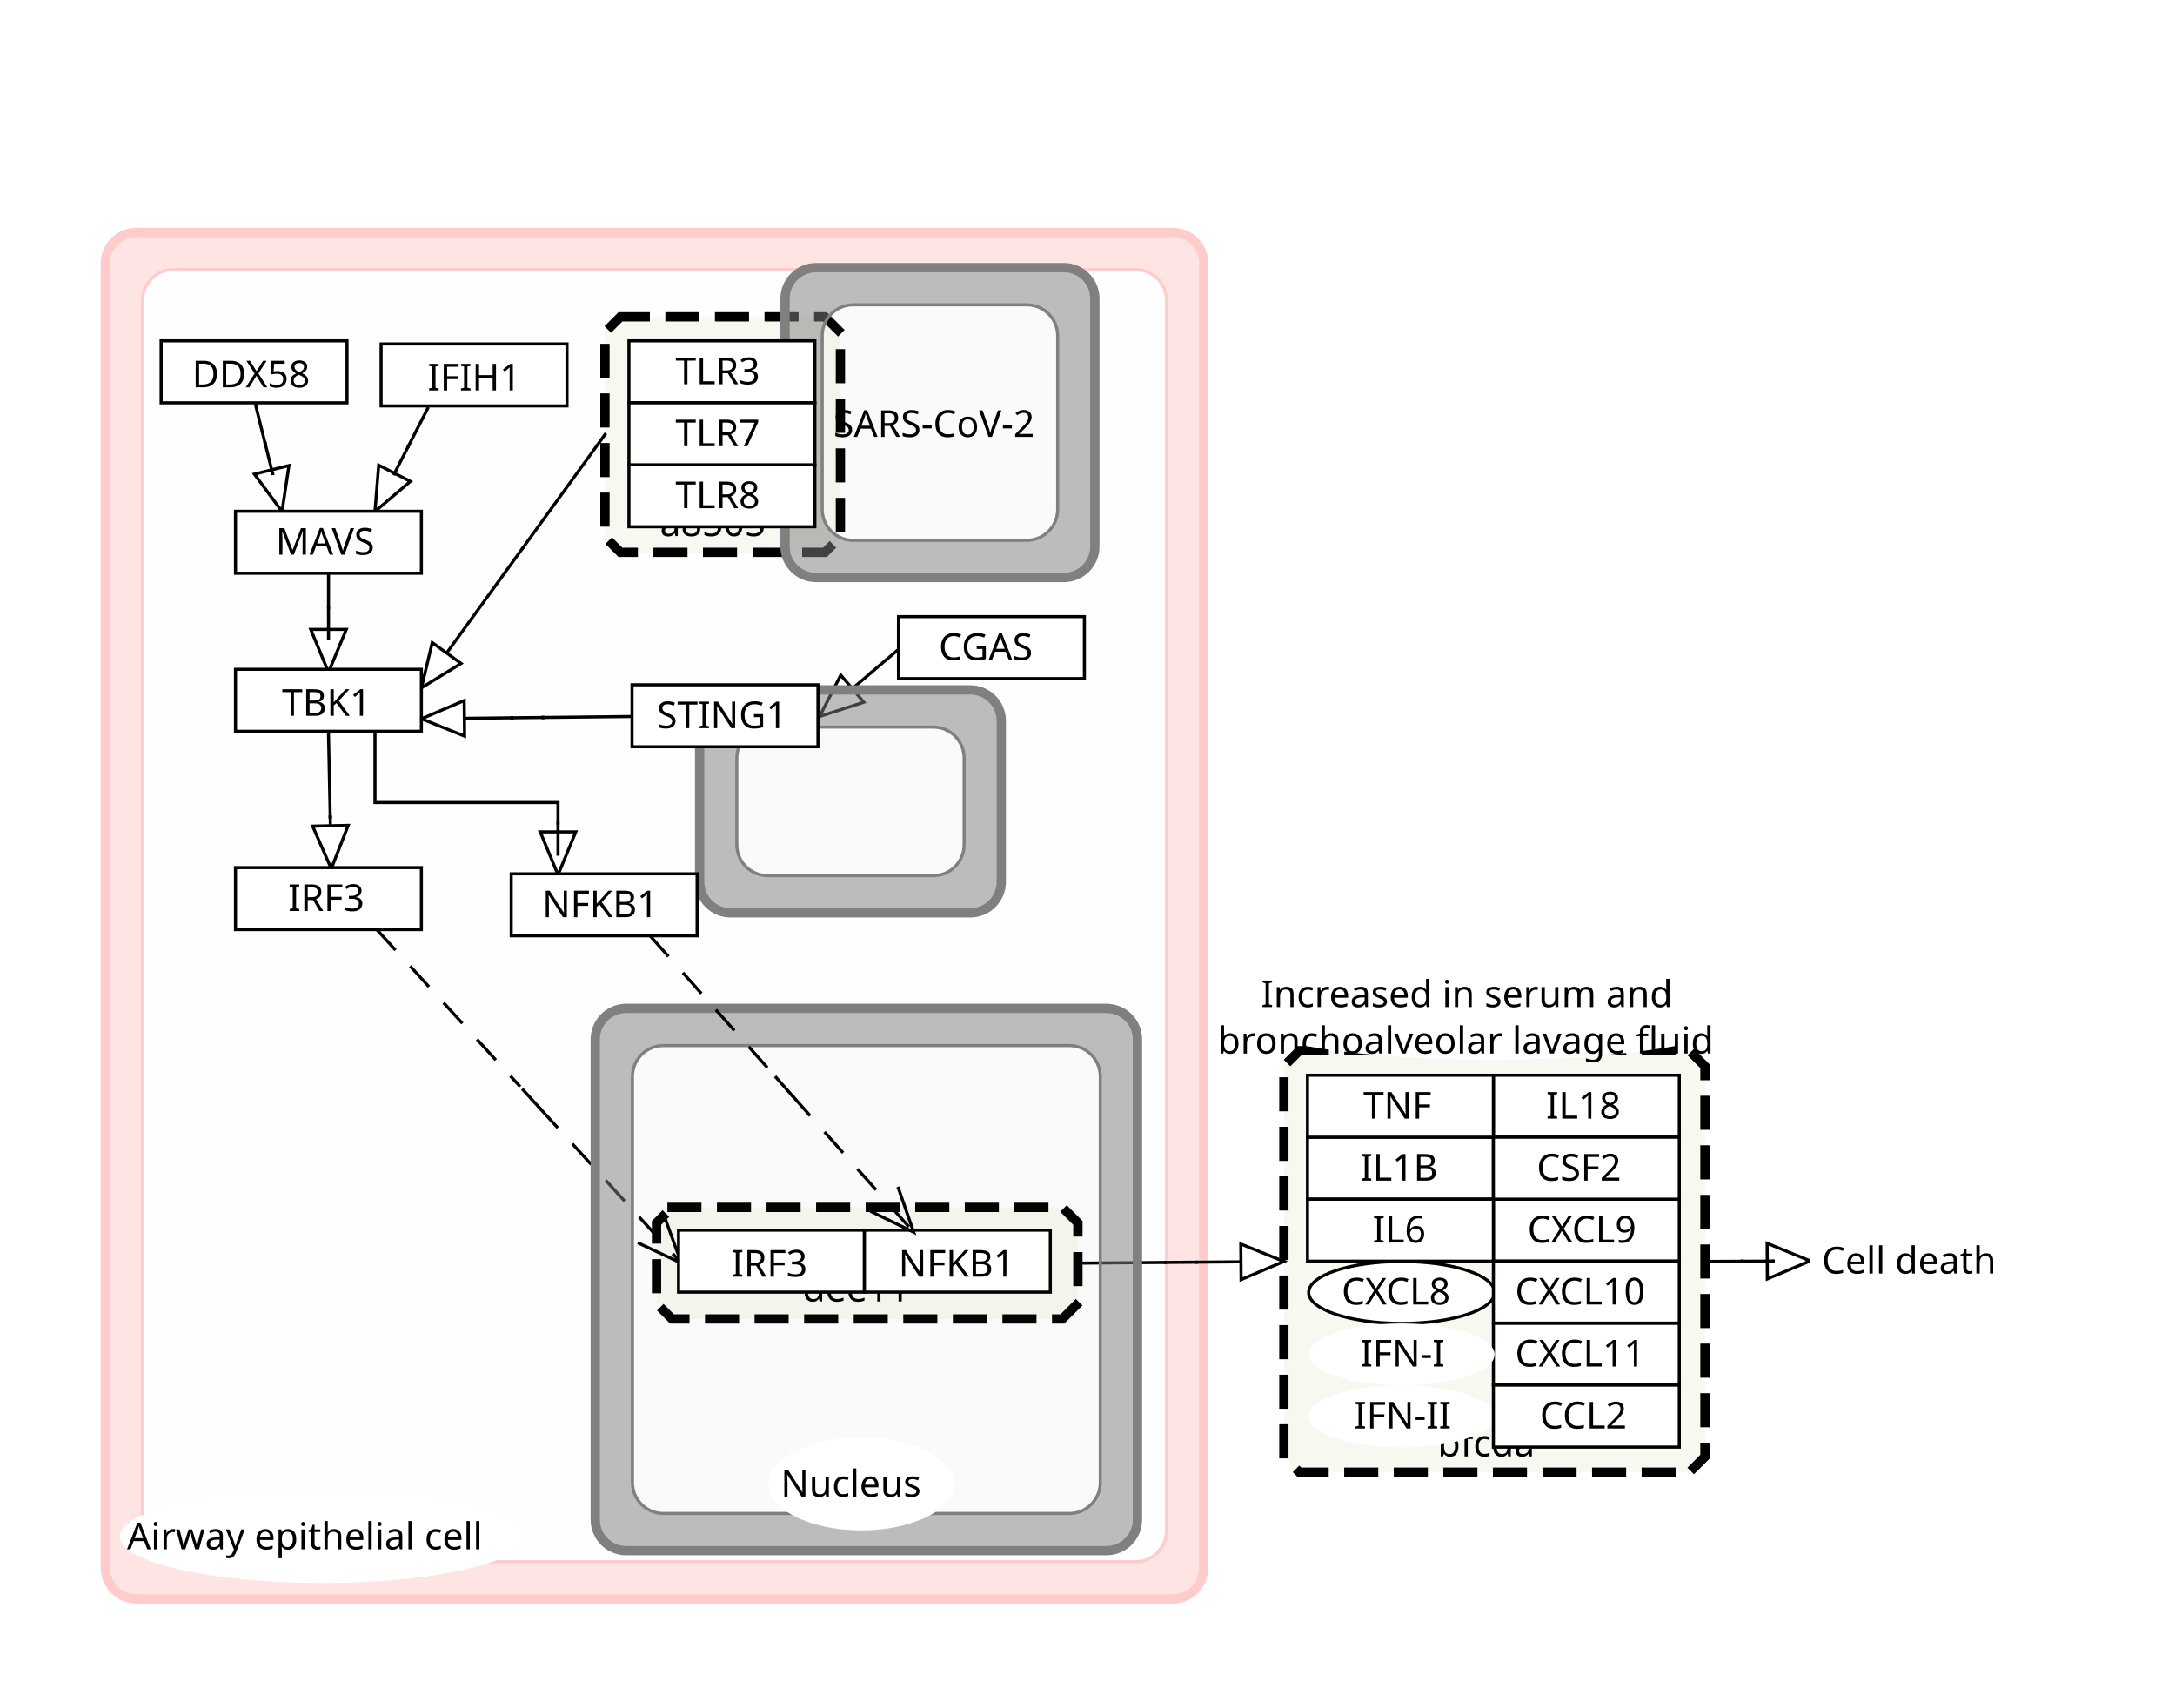
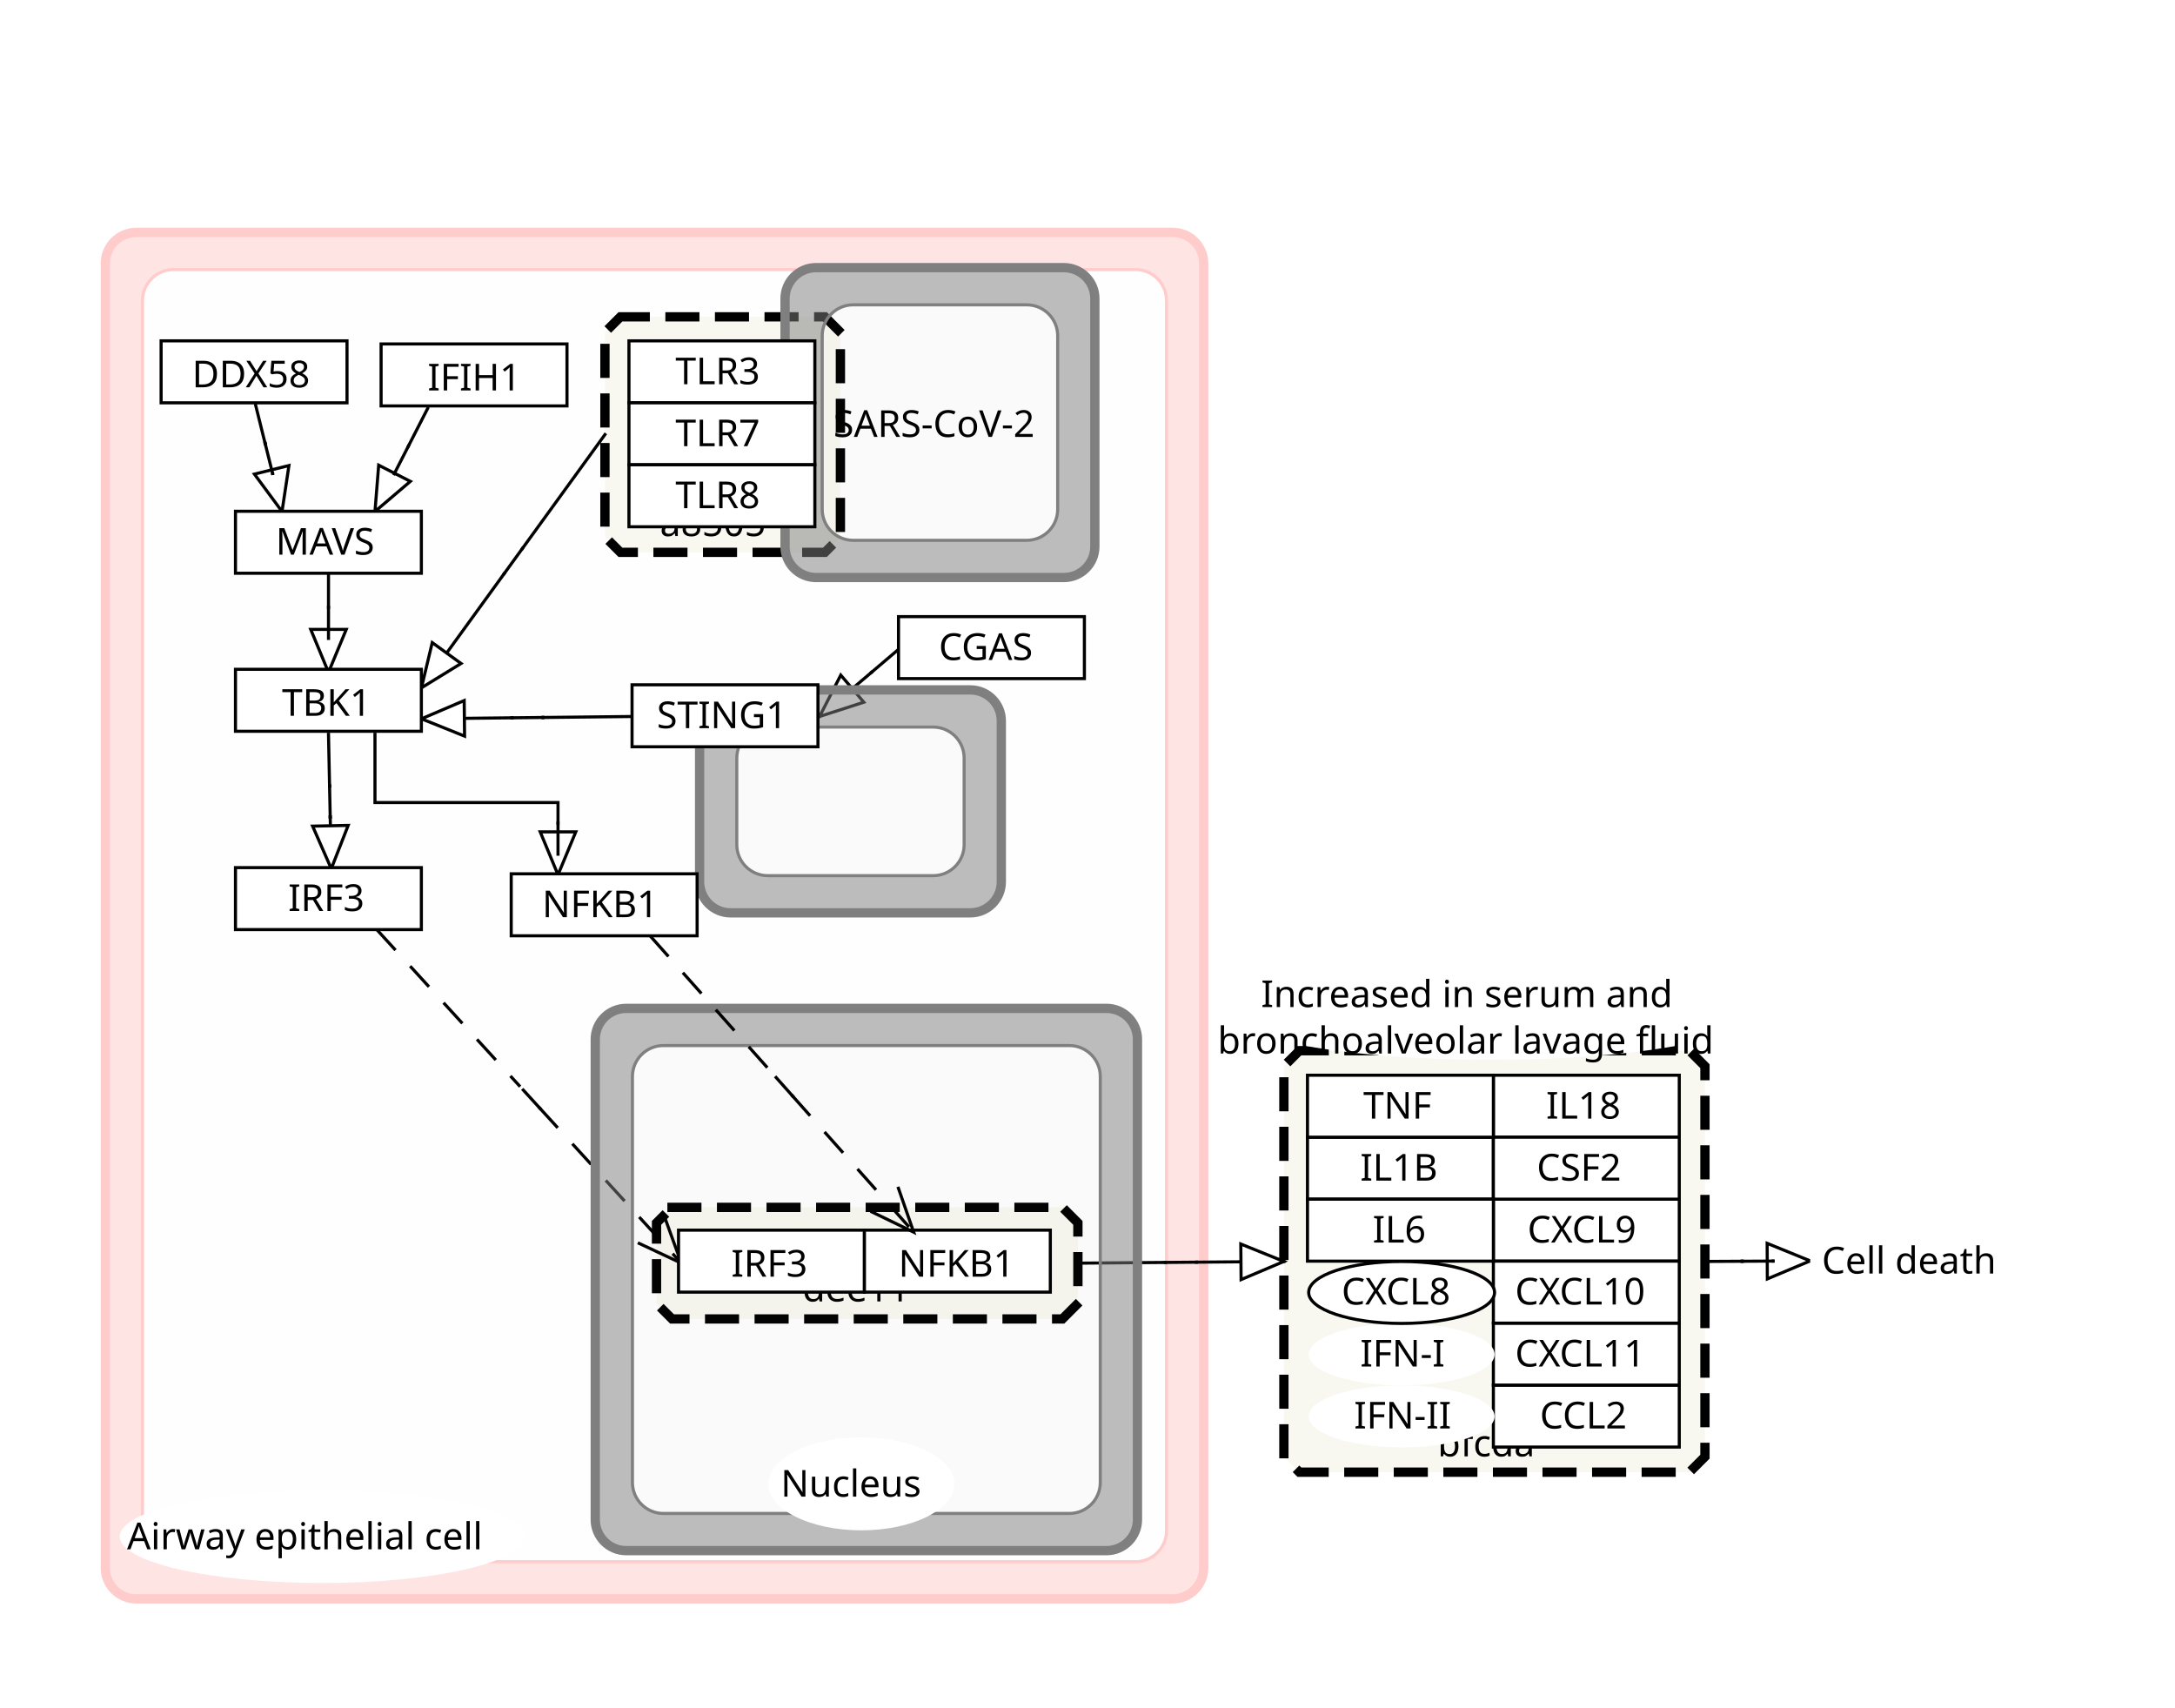
<svg xmlns="http://www.w3.org/2000/svg" fill-opacity="1" color-rendering="auto" color-interpolation="auto" text-rendering="auto" stroke="black" stroke-linecap="square" stroke-miterlimit="10" shape-rendering="auto" stroke-opacity="1" fill="black" stroke-dasharray="none" font-weight="normal" stroke-width="1" viewBox="0 0 702 551" font-family="'Dialog'" font-style="normal" stroke-linejoin="miter" font-size="12px" stroke-dashoffset="0" image-rendering="auto">
  <defs id="genericDefs" />
  <g />
  <defs id="genericDefs" />
  <g>
    <g fill="white" text-rendering="geometricPrecision" color-interpolation="linearRGB" color-rendering="optimizeQuality" stroke="white" image-rendering="optimizeQuality">
      <rect x="-1" width="704" height="553" y="-1" stroke="none" />
    </g>
    <g fill-opacity="0.031" fill="rgb(255,204,204)" text-rendering="geometricPrecision" color-rendering="optimizeQuality" image-rendering="optimizeQuality" stroke="rgb(255,204,204)" color-interpolation="linearRGB" stroke-opacity="0.031">
      <rect x="34" y="75" width="354.5" rx="10" ry="10" height="441" stroke="none" />
      <rect x="34" y="75" fill-opacity="1" fill="none" width="354.5" rx="10" ry="10" height="441" stroke-width="3" stroke-opacity="1" />
      <rect x="46" y="87" fill-opacity="1" fill="none" width="330.5" rx="10" ry="10" height="417" stroke-opacity="1" />
      <path d="M366.5 87 C372.023 87 376.5 91.477 376.5 97 L376.5 494 C376.5 499.523 372.023 504 366.5 504 L56 504 C50.477 504 46 499.523 46 494 L46 97 C46 91.477 50.477 87 56 87 ZM44 75 C38.477 75 34 79.477 34 85 L34 506 C34 511.523 38.477 516 44 516 L378.5 516 C384.023 516 388.5 511.523 388.5 506 L388.5 85 C388.5 79.477 384.023 75 378.5 75 Z" fill-opacity="0.498" stroke-opacity="0.498" stroke="none" />
    </g>
    <g fill="silver" text-rendering="geometricPrecision" color-rendering="optimizeQuality" image-rendering="optimizeQuality" font-family="sans-serif" stroke="silver" color-interpolation="linearRGB">
      <text x="34" xml:space="preserve" y="82" stroke="none"> </text>
-       <path fill="rgb(248,247,240)" d="M200.25 102.25 L266.25 102.25 L271.25 107.25 L271.25 173.25 L266.25 178.25 L200.25 178.25 L195.25 173.25 L195.25 107.25 Z" fill-rule="evenodd" stroke="none" />
+       <path fill="rgb(248,247,240)" d="M216.9 389.65 L342.9 389.65 L347.9 394.65 L347.9 420.65 L342.9 425.65 L216.9 425.65 L211.9 420.65 L211.9 394.65 Z" fill-rule="evenodd" stroke="none" />
+     </g>
+     <g text-rendering="geometricPrecision" stroke-dasharray="8,8" stroke-width="3" color-interpolation="linearRGB" color-rendering="optimizeQuality" image-rendering="optimizeQuality">
+       <path fill="none" d="M216.9 389.65 L342.9 389.65 L347.9 394.65 L347.9 420.65 L342.9 425.65 L216.9 425.65 L211.9 420.65 L211.9 394.65 Z" fill-rule="evenodd" />
+       <text x="259" y="420" font-family="sans-serif" stroke-dasharray="none" stroke="none" stroke-width="1" xml:space="preserve">dee11</text>
+     </g>
+     <g fill="rgb(248,247,240)" text-rendering="geometricPrecision" color-interpolation="linearRGB" color-rendering="optimizeQuality" stroke="rgb(248,247,240)" image-rendering="optimizeQuality">
+       <path d="M200.25 102.25 L266.25 102.25 L271.25 107.25 L271.25 173.25 L266.25 178.25 L200.25 178.25 L195.25 173.25 L195.25 107.25 Z" stroke="none" fill-rule="evenodd" />
    </g>
    <g text-rendering="geometricPrecision" stroke-dasharray="8,8" stroke-width="3" color-interpolation="linearRGB" color-rendering="optimizeQuality" image-rendering="optimizeQuality">
      <path fill="none" d="M200.25 102.25 L266.25 102.25 L271.25 107.25 L271.25 173.25 L266.25 178.25 L200.25 178.25 L195.25 173.25 L195.25 107.25 Z" fill-rule="evenodd" />
      <text x="213" y="173" font-family="sans-serif" stroke-dasharray="none" stroke="none" stroke-width="1" xml:space="preserve">a8505</text>
    </g>
    <g fill="rgb(248,247,240)" text-rendering="geometricPrecision" color-interpolation="linearRGB" color-rendering="optimizeQuality" stroke="rgb(248,247,240)" image-rendering="optimizeQuality">
-       <path d="M216.9 389.65 L342.9 389.65 L347.9 394.65 L347.9 420.65 L342.9 425.65 L216.9 425.65 L211.9 420.65 L211.9 394.65 Z" stroke="none" fill-rule="evenodd" />
-     </g>
-     <g text-rendering="geometricPrecision" stroke-dasharray="8,8" stroke-width="3" color-interpolation="linearRGB" color-rendering="optimizeQuality" image-rendering="optimizeQuality">
-       <path fill="none" d="M216.9 389.65 L342.9 389.65 L347.9 394.65 L347.9 420.65 L342.9 425.65 L216.9 425.65 L211.9 420.65 L211.9 394.65 Z" fill-rule="evenodd" />
-       <text x="259" y="420" font-family="sans-serif" stroke-dasharray="none" stroke="none" stroke-width="1" xml:space="preserve">dee11</text>
-     </g>
-     <g fill="rgb(248,247,240)" text-rendering="geometricPrecision" color-interpolation="linearRGB" color-rendering="optimizeQuality" stroke="rgb(248,247,240)" image-rendering="optimizeQuality">
      <path d="M419.386 339.085 L545.287 339.085 L550.287 344.085 L550.287 470.105 L545.287 475.105 L419.386 475.105 L414.386 470.105 L414.386 344.085 Z" stroke="none" fill-rule="evenodd" />
    </g>
    <g text-rendering="geometricPrecision" stroke-dasharray="8,8" stroke-width="3" color-interpolation="linearRGB" color-rendering="optimizeQuality" image-rendering="optimizeQuality">
      <path fill="none" d="M419.386 339.085 L545.287 339.085 L550.287 344.085 L550.287 470.105 L545.287 475.105 L419.386 475.105 L414.386 470.105 L414.386 344.085 Z" fill-rule="evenodd" />
      <text x="464" y="470" font-family="sans-serif" stroke-dasharray="none" stroke="none" stroke-width="1" xml:space="preserve">bfcda</text>
-       <path fill="none" stroke-width="1" stroke-dasharray="none" d="M82.525 130.825 L85.571 143.097" />
-       <path fill="none" stroke-width="1" stroke-dasharray="none" d="M87.979 152.803 L91.025 165.075" />
+       <path fill="none" stroke-width="1" stroke-dasharray="none" d="M106.025 185.075 L106.025 196.025" />
+       <path fill="none" stroke-width="1" stroke-dasharray="none" d="M106.025 206.025 L106.025 216.975" />
    </g>
    <g fill="white" text-rendering="geometricPrecision" color-interpolation="linearRGB" color-rendering="optimizeQuality" stroke="white" image-rendering="optimizeQuality">
+       <path d="M106.025 216.975 L100.285 203.117 L111.765 203.117 Z" stroke="none" />
+       <path fill="none" d="M106.025 216.975 L100.285 203.117 L111.765 203.117 Z" stroke="black" />
+       <line y2="196.025" fill="none" x1="106.025" x2="106.025" stroke="black" y1="206.025" />
+       <path fill="none" d="M82.525 130.825 L85.571 143.097" stroke="black" />
+       <path fill="none" d="M87.979 152.803 L91.025 165.075" stroke="black" />
      <path d="M91.025 165.075 L82.116 153.007 L93.258 150.242 Z" stroke="none" />
      <path fill="none" d="M91.025 165.075 L82.116 153.007 L93.258 150.242 Z" stroke="black" />
      <path fill="none" d="M85.571 143.097 L85.571 143.097" stroke="black" />
      <path fill="none" d="M87.979 152.803 L87.979 152.803" stroke="black" />
      <line y2="143.097" fill="none" x1="87.979" x2="85.571" stroke="black" y1="152.803" />
-       <path fill="none" stroke-dasharray="8,8" d="M121.925 300.35 L167.541 350.308" stroke="black" />
-       <path fill="none" stroke-dasharray="8,8" d="M174.284 357.692 L219.9 407.65" stroke="black" />
-       <path fill="none" d="M206.317 401.287 L219.9 407.65 L214.794 393.546" stroke="black" />
-       <line fill="none" x1="174.284" x2="167.541" y1="357.692" y2="350.308" stroke-dasharray="8,8" stroke="black" />
-       <path fill="none" d="M290.4 209.225 L281.272 216.986" stroke="black" />
-       <path fill="none" d="M273.653 223.464 L264.525 231.225" stroke="black" />
-       <path d="M264.525 231.225 L271.365 217.875 L278.801 226.621 Z" stroke="none" />
-       <path fill="none" d="M264.525 231.225 L271.365 217.875 L278.801 226.621 Z" stroke="black" />
-       <line y2="216.986" fill="none" x1="273.653" x2="281.272" stroke="black" y1="223.464" />
+       <path fill="none" d="M138.025 131.825 L131.801 143.998" stroke="black" />
+       <path fill="none" d="M127.249 152.902 L121.025 165.075" stroke="black" />
+       <path d="M121.025 165.075 L122.223 150.123 L132.445 155.349 Z" stroke="none" />
+       <path fill="none" d="M121.025 165.075 L122.223 150.123 L132.445 155.349 Z" stroke="black" />
+       <line y2="143.998" fill="none" x1="127.249" x2="131.801" stroke="black" y1="152.902" />
+       <path fill="none" d="M121.025 236.975 L121.025 259 L180.1 259 L180.1 265.663" stroke="black" />
+       <path fill="none" d="M180.1 275.663 L180.1 282.325" stroke="black" />
+       <path d="M180.1 282.325 L174.36 268.467 L185.84 268.467 Z" stroke="none" />
+       <path fill="none" d="M180.1 282.325 L174.36 268.467 L185.84 268.467 Z" stroke="black" />
+       <line y2="265.663" fill="none" x1="180.1" x2="180.1" stroke="black" y1="275.663" />
      <path fill="none" d="M204.525 231.225 L175.275 231.545" stroke="black" />
      <path fill="none" d="M165.275 231.655 L136.025 231.975" stroke="black" />
      <path d="M136.025 231.975 L149.82 226.083 L149.945 237.563 Z" stroke="none" />
      <path fill="none" d="M136.025 231.975 L149.82 226.083 L149.945 237.563 Z" stroke="black" />
      <path fill="none" d="M175.275 231.545 L175.275 231.545" stroke="black" />
      <path fill="none" d="M165.275 231.655 L165.275 231.655" stroke="black" />
      <line y2="231.545" fill="none" x1="165.275" x2="175.275" stroke="black" y1="231.655" />
-       <path fill="none" d="M121.025 236.975 L121.025 259 L180.1 259 L180.1 265.663" stroke="black" />
-       <path fill="none" d="M180.1 275.663 L180.1 282.325" stroke="black" />
-       <path d="M180.1 282.325 L174.36 268.467 L185.84 268.467 Z" stroke="none" />
-       <path fill="none" d="M180.1 282.325 L174.36 268.467 L185.84 268.467 Z" stroke="black" />
-       <line y2="265.663" fill="none" x1="180.1" x2="180.1" stroke="black" y1="275.663" />
-       <path fill="none" d="M106.025 185.075 L106.025 196.025" stroke="black" />
-       <path fill="none" d="M106.025 206.025 L106.025 216.975" stroke="black" />
-       <path d="M106.025 216.975 L100.285 203.117 L111.765 203.117 Z" stroke="none" />
-       <path fill="none" d="M106.025 216.975 L100.285 203.117 L111.765 203.117 Z" stroke="black" />
-       <line y2="196.025" fill="none" x1="106.025" x2="106.025" stroke="black" y1="206.025" />
-       <path fill="none" d="M138.025 131.825 L131.801 143.998" stroke="black" />
-       <path fill="none" d="M127.249 152.902 L121.025 165.075" stroke="black" />
-       <path d="M121.025 165.075 L122.223 150.123 L132.445 155.349 Z" stroke="none" />
-       <path fill="none" d="M121.025 165.075 L122.223 150.123 L132.445 155.349 Z" stroke="black" />
-       <line y2="143.998" fill="none" x1="127.249" x2="131.801" stroke="black" y1="152.902" />
+       <path fill="none" d="M290.4 209.225 L281.272 216.986" stroke="black" />
+       <path fill="none" d="M273.653 223.464 L264.525 231.225" stroke="black" />
+       <path d="M264.525 231.225 L271.365 217.875 L278.801 226.621 Z" stroke="none" />
+       <path fill="none" d="M264.525 231.225 L271.365 217.875 L278.801 226.621 Z" stroke="black" />
+       <line y2="216.986" fill="none" x1="273.653" x2="281.272" stroke="black" y1="223.464" />
+       <path fill="none" d="M195.25 140.25 L168.571 177.064" stroke="black" />
+       <path fill="none" d="M162.703 185.161 L136.025 221.975" stroke="black" />
+       <path d="M136.025 221.975 L139.509 207.385 L148.805 214.122 Z" stroke="none" />
+       <path fill="none" d="M136.025 221.975 L139.509 207.385 L148.805 214.122 Z" stroke="black" />
+       <line y2="177.064" fill="none" x1="162.703" x2="168.571" stroke="black" y1="185.161" />
+       <path fill="none" stroke-dasharray="8,8" d="M121.925 300.35 L167.541 350.308" stroke="black" />
+       <path fill="none" stroke-dasharray="8,8" d="M174.284 357.692 L219.9 407.65" stroke="black" />
+       <path fill="none" d="M206.317 401.287 L219.9 407.65 L214.794 393.546" stroke="black" />
+       <line fill="none" x1="174.284" x2="167.541" y1="357.692" y2="350.308" stroke-dasharray="8,8" stroke="black" />
+       <path fill="none" d="M347.9 407.65 L376.143 407.414" stroke="black" />
+       <path fill="none" d="M386.143 407.331 L414.386 407.095" stroke="black" />
+       <path d="M414.386 407.095 L400.576 412.951 L400.48 401.471 Z" stroke="none" />
+       <path fill="none" d="M414.386 407.095 L400.576 412.951 L400.48 401.471 Z" stroke="black" />
+       <line y2="407.414" fill="none" x1="386.143" x2="376.143" stroke="black" y1="407.331" />
      <path fill="none" d="M550.287 407.095 L562.269 407.032" stroke="black" />
      <path fill="none" d="M572.269 406.98 L584.251 406.917" stroke="black" />
      <path d="M584.251 406.917 L570.423 412.73 L570.363 401.25 Z" stroke="none" />
      <path fill="none" d="M584.251 406.917 L570.423 412.73 L570.363 401.25 Z" stroke="black" />
      <path fill="none" d="M562.269 407.032 L562.269 407.032" stroke="black" />
      <path fill="none" d="M572.269 406.98 L572.269 406.98" stroke="black" />
      <line y2="407.032" fill="none" x1="572.269" x2="562.269" stroke="black" y1="406.98" />
-       <path fill="none" d="M195.25 140.25 L168.571 177.064" stroke="black" />
-       <path fill="none" d="M162.703 185.161 L136.025 221.975" stroke="black" />
-       <path d="M136.025 221.975 L139.509 207.385 L148.805 214.122 Z" stroke="none" />
-       <path fill="none" d="M136.025 221.975 L139.509 207.385 L148.805 214.122 Z" stroke="black" />
-       <line y2="177.064" fill="none" x1="162.703" x2="168.571" stroke="black" y1="185.161" />
      <path fill="none" d="M106.025 236.975 L106.371 253.664" stroke="black" />
      <path fill="none" d="M106.579 263.661 L106.925 280.35" stroke="black" />
      <path d="M106.925 280.35 L100.898 266.614 L112.376 266.376 Z" stroke="none" />
      <path fill="none" d="M106.925 280.35 L100.898 266.614 L112.376 266.376 Z" stroke="black" />
      <path fill="none" d="M106.371 253.664 L106.371 253.664" stroke="black" />
      <path fill="none" d="M106.579 263.661 L106.579 263.661" stroke="black" />
      <line y2="253.664" fill="none" x1="106.579" x2="106.371" stroke="black" y1="263.661" />
-       <path fill="none" d="M347.9 407.65 L376.143 407.414" stroke="black" />
-       <path fill="none" d="M386.143 407.331 L414.386 407.095" stroke="black" />
-       <path d="M414.386 407.095 L400.576 412.951 L400.48 401.471 Z" stroke="none" />
-       <path fill="none" d="M414.386 407.095 L400.576 412.951 L400.48 401.471 Z" stroke="black" />
-       <line y2="407.414" fill="none" x1="386.143" x2="376.143" stroke="black" y1="407.331" />
+     </g>
+     <g fill-opacity="0.031" fill="rgb(128,128,128)" text-rendering="geometricPrecision" color-rendering="optimizeQuality" image-rendering="optimizeQuality" stroke="rgb(128,128,128)" color-interpolation="linearRGB" stroke-opacity="0.031">
+       <rect x="253.375" y="86.375" width="100" rx="10" ry="10" height="100" stroke="none" />
+     </g>
+     <g fill="gray" text-rendering="geometricPrecision" color-rendering="optimizeQuality" image-rendering="optimizeQuality" stroke="gray" color-interpolation="linearRGB" stroke-width="3">
+       <rect x="253.375" y="86.375" fill="none" width="100" rx="10" ry="10" height="100" />
+       <rect x="265.375" y="98.375" fill="none" width="76" rx="10" ry="10" height="76" stroke-width="1" />
+     </g>
+     <g fill-opacity="0.498" fill="rgb(128,128,128)" text-rendering="geometricPrecision" color-rendering="optimizeQuality" image-rendering="optimizeQuality" stroke="rgb(128,128,128)" color-interpolation="linearRGB" stroke-opacity="0.498">
+       <path d="M331.375 98.375 C336.898 98.375 341.375 102.852 341.375 108.375 L341.375 164.375 C341.375 169.898 336.898 174.375 331.375 174.375 L275.375 174.375 C269.852 174.375 265.375 169.898 265.375 164.375 L265.375 108.375 C265.375 102.852 269.852 98.375 275.375 98.375 ZM263.375 86.375 C257.852 86.375 253.375 90.852 253.375 96.375 L253.375 176.375 C253.375 181.898 257.852 186.375 263.375 186.375 L343.375 186.375 C348.898 186.375 353.375 181.898 353.375 176.375 L353.375 96.375 C353.375 90.852 348.898 86.375 343.375 86.375 Z" stroke="none" />
+     </g>
+     <g text-rendering="geometricPrecision" font-family="sans-serif" color-interpolation="linearRGB" color-rendering="optimizeQuality" image-rendering="optimizeQuality">
+       <text x="253" xml:space="preserve" y="93" stroke="none"> </text>
    </g>
    <g fill-opacity="0.031" fill="rgb(128,128,128)" text-rendering="geometricPrecision" color-rendering="optimizeQuality" image-rendering="optimizeQuality" stroke="rgb(128,128,128)" color-interpolation="linearRGB" stroke-opacity="0.031">
      <rect x="192.125" y="325.425" width="175" rx="10" ry="10" height="175" stroke="none" />
    </g>
    <g fill="gray" text-rendering="geometricPrecision" color-rendering="optimizeQuality" image-rendering="optimizeQuality" stroke="gray" color-interpolation="linearRGB" stroke-width="3">
      <rect x="192.125" y="325.425" fill="none" width="175" rx="10" ry="10" height="175" />
      <rect x="204.125" y="337.425" fill="none" width="151" rx="10" ry="10" height="151" stroke-width="1" />
    </g>
    <g fill-opacity="0.498" fill="rgb(128,128,128)" text-rendering="geometricPrecision" color-rendering="optimizeQuality" image-rendering="optimizeQuality" stroke="rgb(128,128,128)" color-interpolation="linearRGB" stroke-opacity="0.498">
      <path d="M345.125 337.425 C350.648 337.425 355.125 341.902 355.125 347.425 L355.125 478.425 C355.125 483.948 350.648 488.425 345.125 488.425 L214.125 488.425 C208.602 488.425 204.125 483.948 204.125 478.425 L204.125 347.425 C204.125 341.902 208.602 337.425 214.125 337.425 ZM202.125 325.425 C196.602 325.425 192.125 329.902 192.125 335.425 L192.125 490.425 C192.125 495.948 196.602 500.425 202.125 500.425 L357.125 500.425 C362.648 500.425 367.125 495.948 367.125 490.425 L367.125 335.425 C367.125 329.902 362.648 325.425 357.125 325.425 Z" stroke="none" />
    </g>
    <g fill="silver" text-rendering="geometricPrecision" color-rendering="optimizeQuality" image-rendering="optimizeQuality" font-family="sans-serif" stroke="silver" color-interpolation="linearRGB">
      <text x="192" xml:space="preserve" y="332" stroke="none"> </text>
-     </g>
-     <g fill-opacity="0.031" fill="rgb(128,128,128)" text-rendering="geometricPrecision" color-rendering="optimizeQuality" image-rendering="optimizeQuality" stroke="rgb(128,128,128)" color-interpolation="linearRGB" stroke-opacity="0.031">
-       <rect x="253.375" y="86.375" width="100" rx="10" ry="10" height="100" stroke="none" />
-     </g>
-     <g fill="gray" text-rendering="geometricPrecision" color-rendering="optimizeQuality" image-rendering="optimizeQuality" stroke="gray" color-interpolation="linearRGB" stroke-width="3">
-       <rect x="253.375" y="86.375" fill="none" width="100" rx="10" ry="10" height="100" />
-       <rect x="265.375" y="98.375" fill="none" width="76" rx="10" ry="10" height="76" stroke-width="1" />
-     </g>
-     <g fill-opacity="0.498" fill="rgb(128,128,128)" text-rendering="geometricPrecision" color-rendering="optimizeQuality" image-rendering="optimizeQuality" stroke="rgb(128,128,128)" color-interpolation="linearRGB" stroke-opacity="0.498">
-       <path d="M331.375 98.375 C336.898 98.375 341.375 102.852 341.375 108.375 L341.375 164.375 C341.375 169.898 336.898 174.375 331.375 174.375 L275.375 174.375 C269.852 174.375 265.375 169.898 265.375 164.375 L265.375 108.375 C265.375 102.852 269.852 98.375 275.375 98.375 ZM263.375 86.375 C257.852 86.375 253.375 90.852 253.375 96.375 L253.375 176.375 C253.375 181.898 257.852 186.375 263.375 186.375 L343.375 186.375 C348.898 186.375 353.375 181.898 353.375 176.375 L353.375 96.375 C353.375 90.852 348.898 86.375 343.375 86.375 Z" stroke="none" />
-     </g>
-     <g text-rendering="geometricPrecision" font-family="sans-serif" color-interpolation="linearRGB" color-rendering="optimizeQuality" image-rendering="optimizeQuality">
-       <text x="253" xml:space="preserve" y="93" stroke="none"> </text>
    </g>
    <g fill-opacity="0.031" fill="rgb(128,128,128)" text-rendering="geometricPrecision" color-rendering="optimizeQuality" image-rendering="optimizeQuality" stroke="rgb(128,128,128)" color-interpolation="linearRGB" stroke-opacity="0.031">
      <rect x="225.807" y="222.646" width="97.375" rx="10" ry="10" height="71.948" stroke="none" />
    </g>
    <g fill="gray" text-rendering="geometricPrecision" color-rendering="optimizeQuality" image-rendering="optimizeQuality" stroke="gray" color-interpolation="linearRGB" stroke-width="3">
      <rect x="225.807" y="222.646" fill="none" width="97.375" rx="10" ry="10" height="71.948" />
      <rect x="237.807" y="234.646" fill="none" width="73.375" rx="10" ry="10" height="47.948" stroke-width="1" />
    </g>
    <g fill-opacity="0.498" fill="rgb(128,128,128)" text-rendering="geometricPrecision" color-rendering="optimizeQuality" image-rendering="optimizeQuality" stroke="rgb(128,128,128)" color-interpolation="linearRGB" stroke-opacity="0.498">
      <path d="M301.182 234.646 C306.704 234.646 311.182 239.123 311.182 244.646 L311.182 272.594 C311.182 278.116 306.704 282.594 301.182 282.594 L247.807 282.594 C242.284 282.594 237.807 278.116 237.807 272.594 L237.807 244.646 C237.807 239.123 242.284 234.646 247.807 234.646 ZM235.807 222.646 C230.284 222.646 225.807 227.123 225.807 232.646 L225.807 284.594 C225.807 290.116 230.284 294.594 235.807 294.594 L313.182 294.594 C318.704 294.594 323.182 290.116 323.182 284.594 L323.182 232.646 C323.182 227.123 318.704 222.646 313.182 222.646 Z" stroke="none" />
    </g>
    <g fill="silver" text-rendering="geometricPrecision" color-rendering="optimizeQuality" image-rendering="optimizeQuality" font-family="sans-serif" stroke="silver" color-interpolation="linearRGB">
      <text x="225" xml:space="preserve" y="230" stroke="none"> </text>
      <rect fill="white" x="76" width="60" height="20" y="165" stroke="none" />
      <rect fill="none" x="76" width="60" height="20" y="165" stroke="black" />
      <text fill="black" x="89" xml:space="preserve" y="179" stroke="none">MAVS</text>
+       <rect fill="white" x="203" width="60" height="20" y="110" stroke="none" />
+       <rect fill="none" x="203" width="60" height="20" y="110" stroke="black" />
+       <text fill="black" x="218" xml:space="preserve" y="124" stroke="none">TLR3</text>
      <rect fill="white" x="422" width="60" height="20" y="367" stroke="none" />
      <rect fill="none" x="422" width="60" height="20" y="367" stroke="black" />
      <text fill="black" x="439" xml:space="preserve" y="381" stroke="none">IL1B</text>
-       <rect fill="white" x="76" width="60" height="20" y="216" stroke="none" />
-       <rect fill="none" x="76" width="60" height="20" y="216" stroke="black" />
-       <text fill="black" x="91" xml:space="preserve" y="231" stroke="none">TBK1</text>
+       <rect fill="white" x="482" width="60" height="20" y="387" stroke="none" />
+       <rect fill="none" x="482" width="60" height="20" y="387" stroke="black" />
+       <text fill="black" x="493" xml:space="preserve" y="401" stroke="none">CXCL9</text>
+       <rect fill="white" x="203" width="60" height="20" y="130" stroke="none" />
+       <rect fill="none" x="203" width="60" height="20" y="130" stroke="black" />
+       <text fill="black" x="218" xml:space="preserve" y="144" stroke="none">TLR7</text>
      <rect fill="white" x="482" width="60" height="20" y="347" stroke="none" />
      <rect fill="none" x="482" width="60" height="20" y="347" stroke="black" />
      <text fill="black" x="499" xml:space="preserve" y="361" stroke="none">IL18</text>
-       <rect fill="white" x="482" width="60" height="20" y="387" stroke="none" />
-       <rect fill="none" x="482" width="60" height="20" y="387" stroke="black" />
-       <text fill="black" x="493" xml:space="preserve" y="401" stroke="none">CXCL9</text>
-       <rect fill="white" x="204" width="60" height="20" y="221" stroke="none" />
-       <rect fill="none" x="204" width="60" height="20" y="221" stroke="black" />
-       <text fill="black" x="212" xml:space="preserve" y="235" stroke="none">STING1</text>
-       <rect fill="white" x="123" width="60" height="20" y="111" stroke="none" />
-       <rect fill="none" x="123" width="60" height="20" y="111" stroke="black" />
-       <text fill="black" x="138" xml:space="preserve" y="126" stroke="none">IFIH1</text>
-       <ellipse rx="30" fill="white" ry="10" cx="452.386" cy="417.105" stroke="none" />
-       <ellipse rx="30" fill="none" ry="10" cx="452.386" cy="417.105" stroke="black" />
-       <text fill="black" x="433" xml:space="preserve" y="421" stroke="none">CXCL8</text>
-       <ellipse rx="65.35" fill="white" ry="15" cx="104" cy="495.875" stroke="none" />
-       <text fill="black" x="41" xml:space="preserve" y="500" stroke="none">Airway epithelial cell</text>
-       <rect fill="white" x="482" width="60" height="20" y="427" stroke="none" />
-       <rect fill="none" x="482" width="60" height="20" y="427" stroke="black" />
-       <text fill="black" x="489" xml:space="preserve" y="441" stroke="none">CXCL11</text>
-       <ellipse rx="30" fill="white" ry="10" cx="452.386" cy="437.105" stroke="none" />
-       <text fill="black" x="439" xml:space="preserve" y="441" stroke="none">IFN-I</text>
-       <rect fill="white" x="290" width="60" height="20" y="199" stroke="none" />
-       <rect fill="none" x="290" width="60" height="20" y="199" stroke="black" />
-       <text fill="black" x="303" xml:space="preserve" y="213" stroke="none">CGAS</text>
-       <rect fill="white" x="203" width="60" height="20" y="110" stroke="none" />
-       <rect fill="none" x="203" width="60" height="20" y="110" stroke="black" />
-       <text fill="black" x="218" xml:space="preserve" y="124" stroke="none">TLR3</text>
-       <rect fill="white" x="482" width="60" height="20" y="407" stroke="none" />
-       <rect fill="none" x="482" width="60" height="20" y="407" stroke="black" />
-       <text fill="black" x="489" xml:space="preserve" y="421" stroke="none">CXCL10</text>
      <rect fill="white" x="165" width="60" height="20" y="282" stroke="none" />
      <rect fill="none" x="165" width="60" height="20" y="282" stroke="black" />
      <text fill="black" x="175" xml:space="preserve" y="296" stroke="none">NFKB1</text>
      <rect fill="white" x="52" width="60" height="20" y="110" stroke="none" />
      <rect fill="none" x="52" width="60" height="20" y="110" stroke="black" />
      <text fill="black" x="62" xml:space="preserve" y="125" stroke="none">DDX58</text>
-       <ellipse rx="30" fill="white" ry="10" cx="452.386" cy="457.105" stroke="none" />
-       <text fill="black" x="437" xml:space="preserve" y="461" stroke="none">IFN-II</text>
      <rect fill="white" x="482" width="60" height="20" y="447" stroke="none" />
      <rect fill="none" x="482" width="60" height="20" y="447" stroke="black" />
      <text fill="black" x="497" xml:space="preserve" y="461" stroke="none">CCL2</text>
+       <rect fill="white" x="76" width="60" height="20" y="280" stroke="none" />
+       <rect fill="none" x="76" width="60" height="20" y="280" stroke="black" />
+       <text fill="black" x="93" xml:space="preserve" y="294" stroke="none">IRF3</text>
+       <rect fill="white" x="290" width="60" height="20" y="199" stroke="none" />
+       <rect fill="none" x="290" width="60" height="20" y="199" stroke="black" />
+       <text fill="black" x="303" xml:space="preserve" y="213" stroke="none">CGAS</text>
+       <rect fill="white" x="482" width="60" height="20" y="367" stroke="none" />
+       <rect fill="none" x="482" width="60" height="20" y="367" stroke="black" />
+       <text fill="black" x="496" xml:space="preserve" y="381" stroke="none">CSF2</text>
+       <rect fill="white" x="482" width="60" height="20" y="427" stroke="none" />
+       <rect fill="none" x="482" width="60" height="20" y="427" stroke="black" />
+       <text fill="black" x="489" xml:space="preserve" y="441" stroke="none">CXCL11</text>
+       <ellipse rx="30" fill="white" ry="10" cx="452.386" cy="437.105" stroke="none" />
+       <text fill="black" x="439" xml:space="preserve" y="441" stroke="none">IFN-I</text>
+       <rect fill="white" x="76" width="60" height="20" y="216" stroke="none" />
+       <rect fill="none" x="76" width="60" height="20" y="216" stroke="black" />
+       <text fill="black" x="91" xml:space="preserve" y="231" stroke="none">TBK1</text>
+       <rect fill="white" x="482" width="60" height="20" y="407" stroke="none" />
+       <rect fill="none" x="482" width="60" height="20" y="407" stroke="black" />
+       <text fill="black" x="489" xml:space="preserve" y="421" stroke="none">CXCL10</text>
+       <ellipse rx="30" fill="white" ry="10" cx="452.386" cy="457.105" stroke="none" />
+       <text fill="black" x="437" xml:space="preserve" y="461" stroke="none">IFN-II</text>
+       <rect fill="white" x="204" width="60" height="20" y="221" stroke="none" />
+       <rect fill="none" x="204" width="60" height="20" y="221" stroke="black" />
+       <text fill="black" x="212" xml:space="preserve" y="235" stroke="none">STING1</text>
+       <rect fill="white" x="422" width="60" height="20" y="387" stroke="none" />
+       <rect fill="none" x="422" width="60" height="20" y="387" stroke="black" />
+       <text fill="black" x="443" xml:space="preserve" y="401" stroke="none">IL6</text>
      <rect fill="white" x="203" width="60" height="20" y="150" stroke="none" />
      <rect fill="none" x="203" width="60" height="20" y="150" stroke="black" />
      <text fill="black" x="218" xml:space="preserve" y="164" stroke="none">TLR8</text>
-       <rect fill="white" x="422" width="60" height="20" y="387" stroke="none" />
-       <rect fill="none" x="422" width="60" height="20" y="387" stroke="black" />
-       <text fill="black" x="443" xml:space="preserve" y="401" stroke="none">IL6</text>
-       <rect fill="white" x="482" width="60" height="20" y="367" stroke="none" />
-       <rect fill="none" x="482" width="60" height="20" y="367" stroke="black" />
-       <text fill="black" x="496" xml:space="preserve" y="381" stroke="none">CSF2</text>
-       <ellipse rx="36.124" fill="white" ry="15.671" cx="620.376" cy="406.917" stroke="none" />
-       <text fill="black" x="588" xml:space="preserve" y="411" stroke="none">Cell death</text>
-       <rect fill="white" x="203" width="60" height="20" y="130" stroke="none" />
-       <rect fill="none" x="203" width="60" height="20" y="130" stroke="black" />
-       <text fill="black" x="218" xml:space="preserve" y="144" stroke="none">TLR7</text>
+       <ellipse rx="30" fill="white" ry="10" cx="452.386" cy="417.105" stroke="none" />
+       <ellipse rx="30" fill="none" ry="10" cx="452.386" cy="417.105" stroke="black" />
+       <text fill="black" x="433" xml:space="preserve" y="421" stroke="none">CXCL8</text>
+       <ellipse rx="65.35" fill="white" ry="15" cx="104" cy="495.875" stroke="none" />
+       <text fill="black" x="41" xml:space="preserve" y="500" stroke="none">Airway epithelial cell</text>
+       <rect fill="white" x="123" width="60" height="20" y="111" stroke="none" />
+       <rect fill="none" x="123" width="60" height="20" y="111" stroke="black" />
+       <text fill="black" x="138" xml:space="preserve" y="126" stroke="none">IFIH1</text>
      <rect fill="white" x="422" width="60" height="20" y="347" stroke="none" />
      <rect fill="none" x="422" width="60" height="20" y="347" stroke="black" />
      <text fill="black" x="440" xml:space="preserve" y="361" stroke="none">TNF</text>
-       <rect fill="white" x="76" width="60" height="20" y="280" stroke="none" />
-       <rect fill="none" x="76" width="60" height="20" y="280" stroke="black" />
-       <text fill="black" x="93" xml:space="preserve" y="294" stroke="none">IRF3</text>
+       <ellipse rx="36.124" fill="white" ry="15.671" cx="620.376" cy="406.917" stroke="none" />
+       <text fill="black" x="588" xml:space="preserve" y="411" stroke="none">Cell death</text>
      <rect fill="white" x="219" width="60" height="20" y="397" stroke="none" />
      <rect fill="none" x="219" width="60" height="20" y="397" stroke="black" />
      <text fill="black" x="236" xml:space="preserve" y="412" stroke="none">IRF3</text>
      <rect fill="white" x="279" width="60" height="20" y="397" stroke="none" />
      <rect fill="none" x="279" width="60" height="20" y="397" stroke="black" />
      <text fill="black" x="290" xml:space="preserve" y="412" stroke="none">NFKB1</text>
    </g>
    <g text-rendering="geometricPrecision" stroke-dasharray="8,8" color-interpolation="linearRGB" color-rendering="optimizeQuality" image-rendering="optimizeQuality">
      <path fill="none" d="M210.1 302.325 L249.177 346.252" />
      <path fill="none" d="M255.823 353.723 L294.9 397.65" />
      <path stroke-dasharray="none" fill="none" d="M281.4 391.111 L294.9 397.65 L289.978 383.481" />
      <line y2="346.252" fill="none" x1="255.823" x2="249.177" y1="353.723" />
      <ellipse fill="white" rx="30" stroke-dasharray="none" cx="278" ry="15" cy="478.875" stroke="none" />
      <text x="252" xml:space="preserve" stroke-dasharray="none" y="483" font-family="sans-serif" stroke="none">Nucleus</text>
    </g>
    <g fill-opacity="0" fill="rgb(0,0,0)" text-rendering="geometricPrecision" color-rendering="optimizeQuality" image-rendering="optimizeQuality" stroke="rgb(0,0,0)" color-interpolation="linearRGB" stroke-opacity="0">
      <ellipse rx="39.5" ry="15" cx="305.5" cy="136.875" stroke="none" />
    </g>
    <g text-rendering="geometricPrecision" font-family="sans-serif" color-interpolation="linearRGB" color-rendering="optimizeQuality" image-rendering="optimizeQuality">
      <text x="269" xml:space="preserve" y="141" stroke="none">SARS-CoV-2</text>
      <ellipse rx="80" fill="white" ry="13.377" cx="481.126" cy="328.623" stroke="none" />
      <text x="407" xml:space="preserve" y="325" stroke="none">Increased in serum and</text>
      <text x="393" xml:space="preserve" y="340" stroke="none">bronchoalveolar lavage fluid</text>
    </g>
  </g>
</svg>
